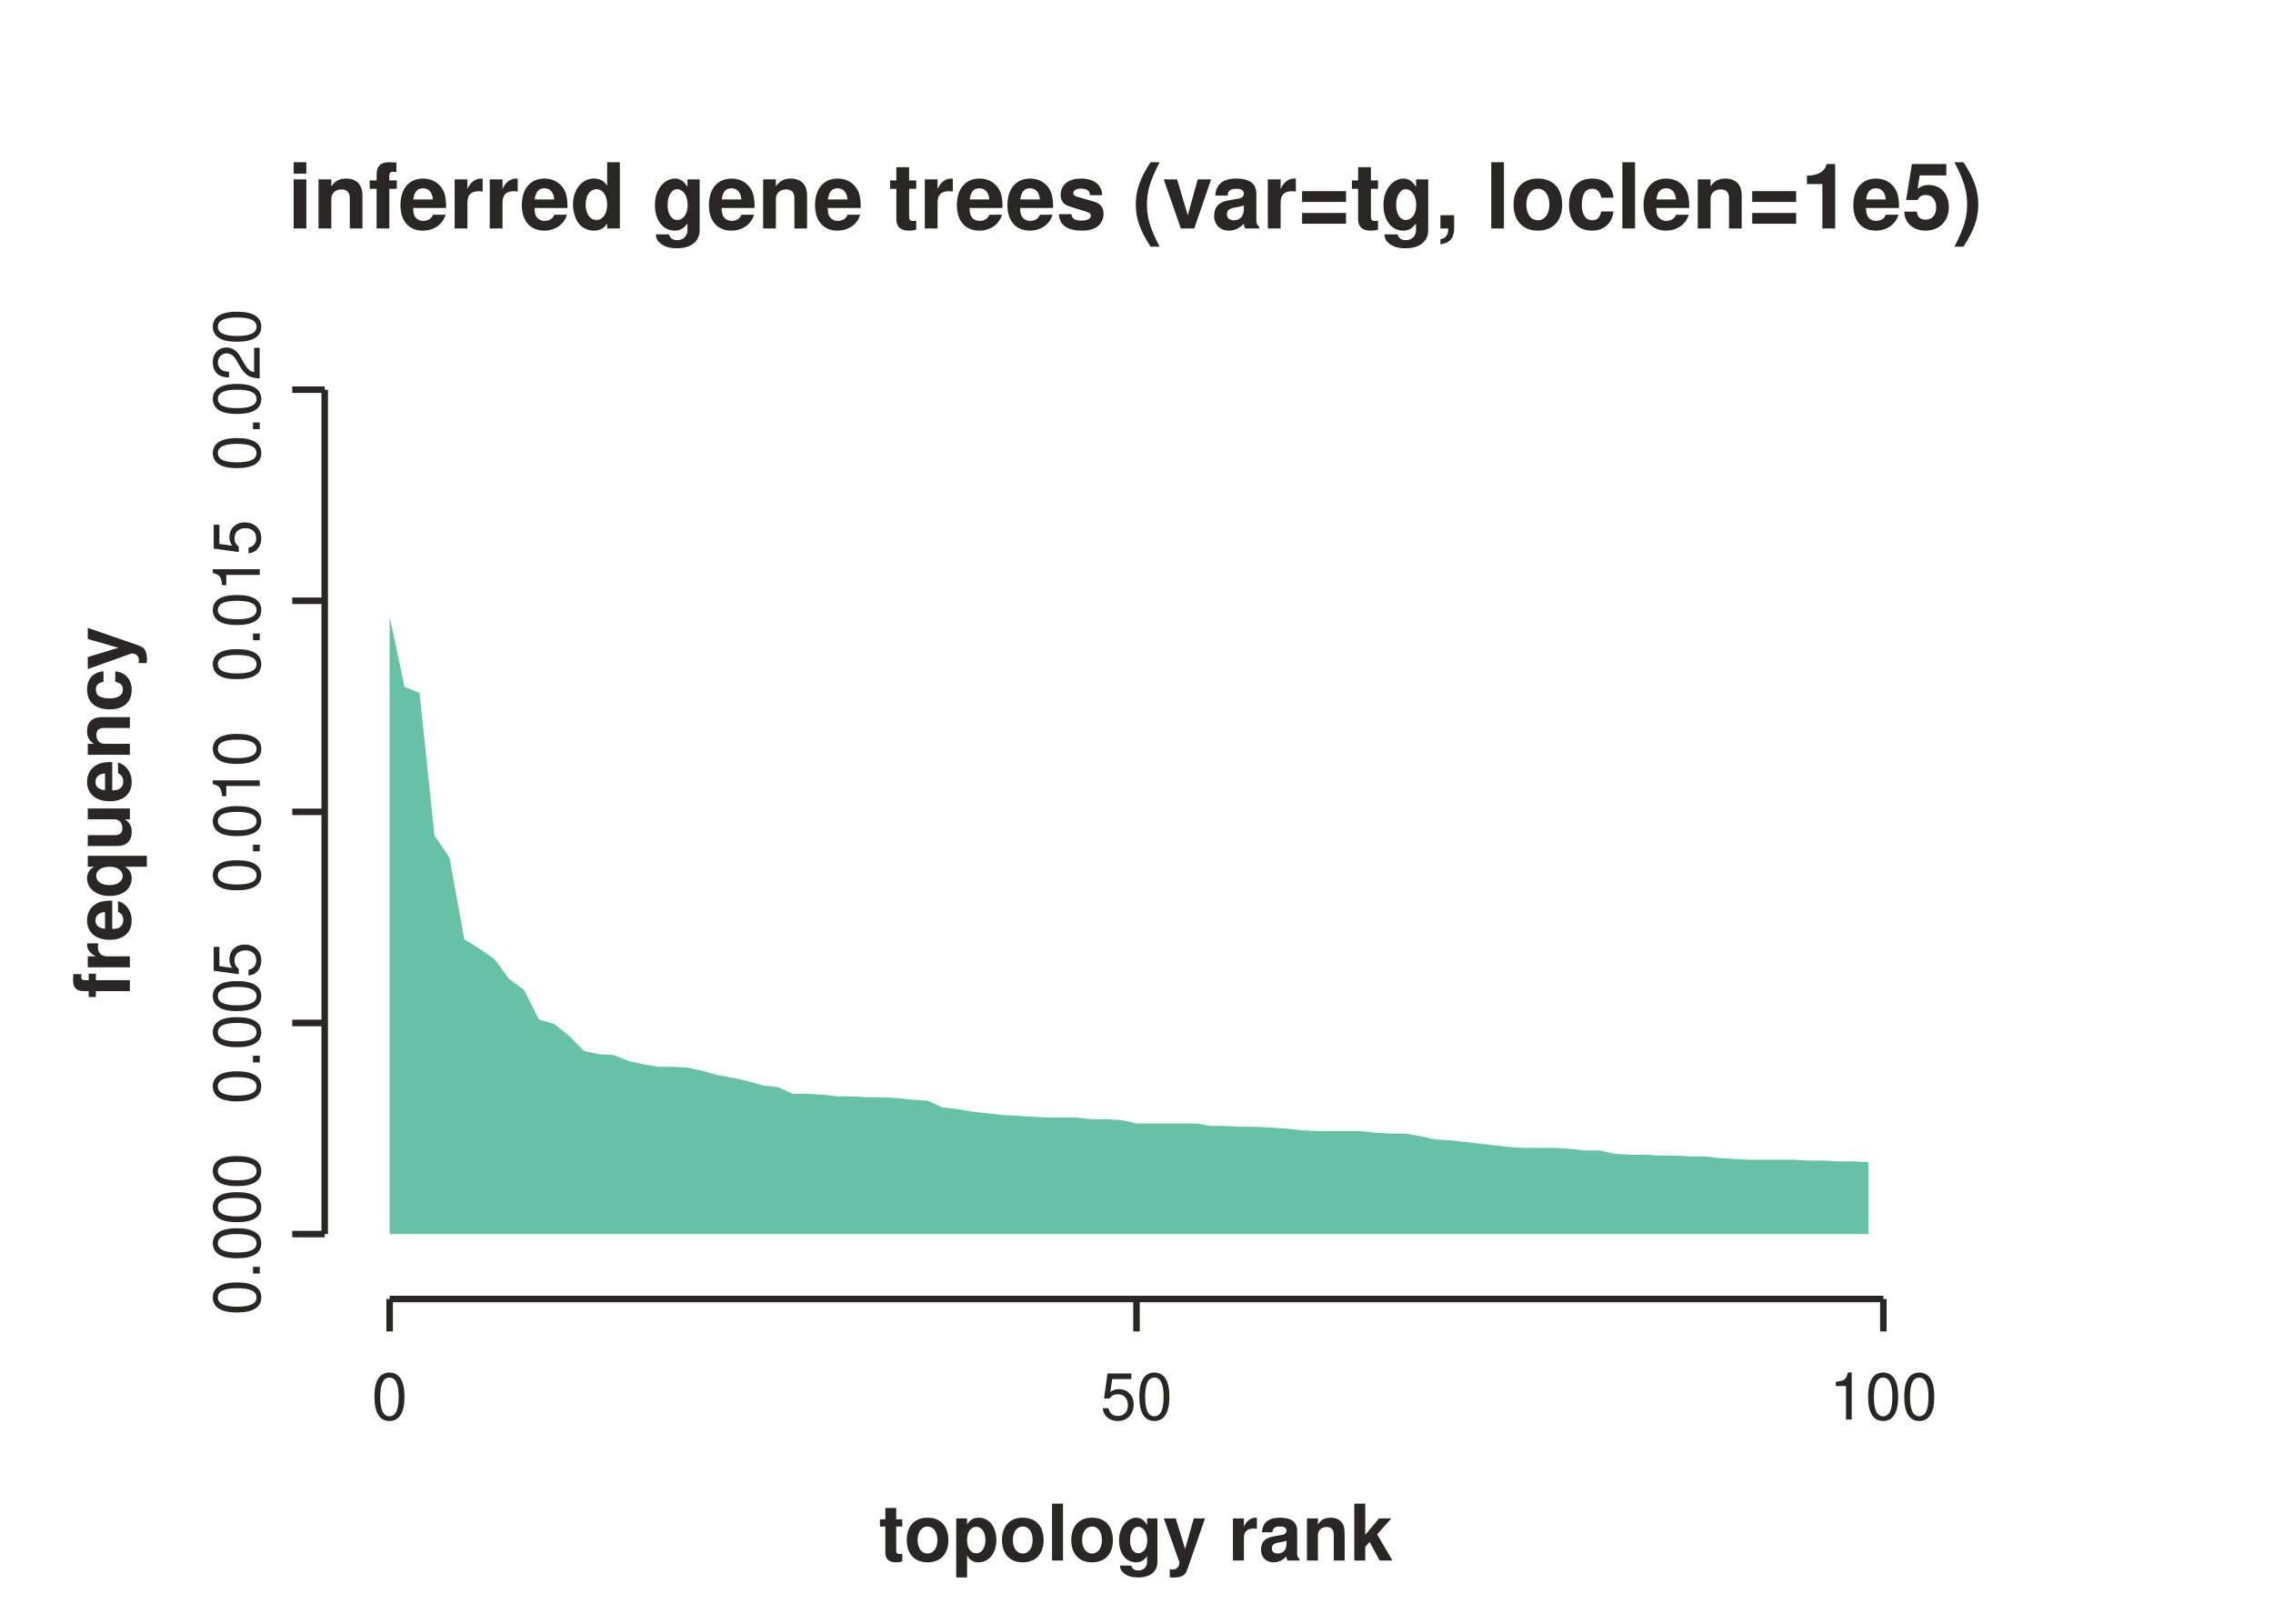
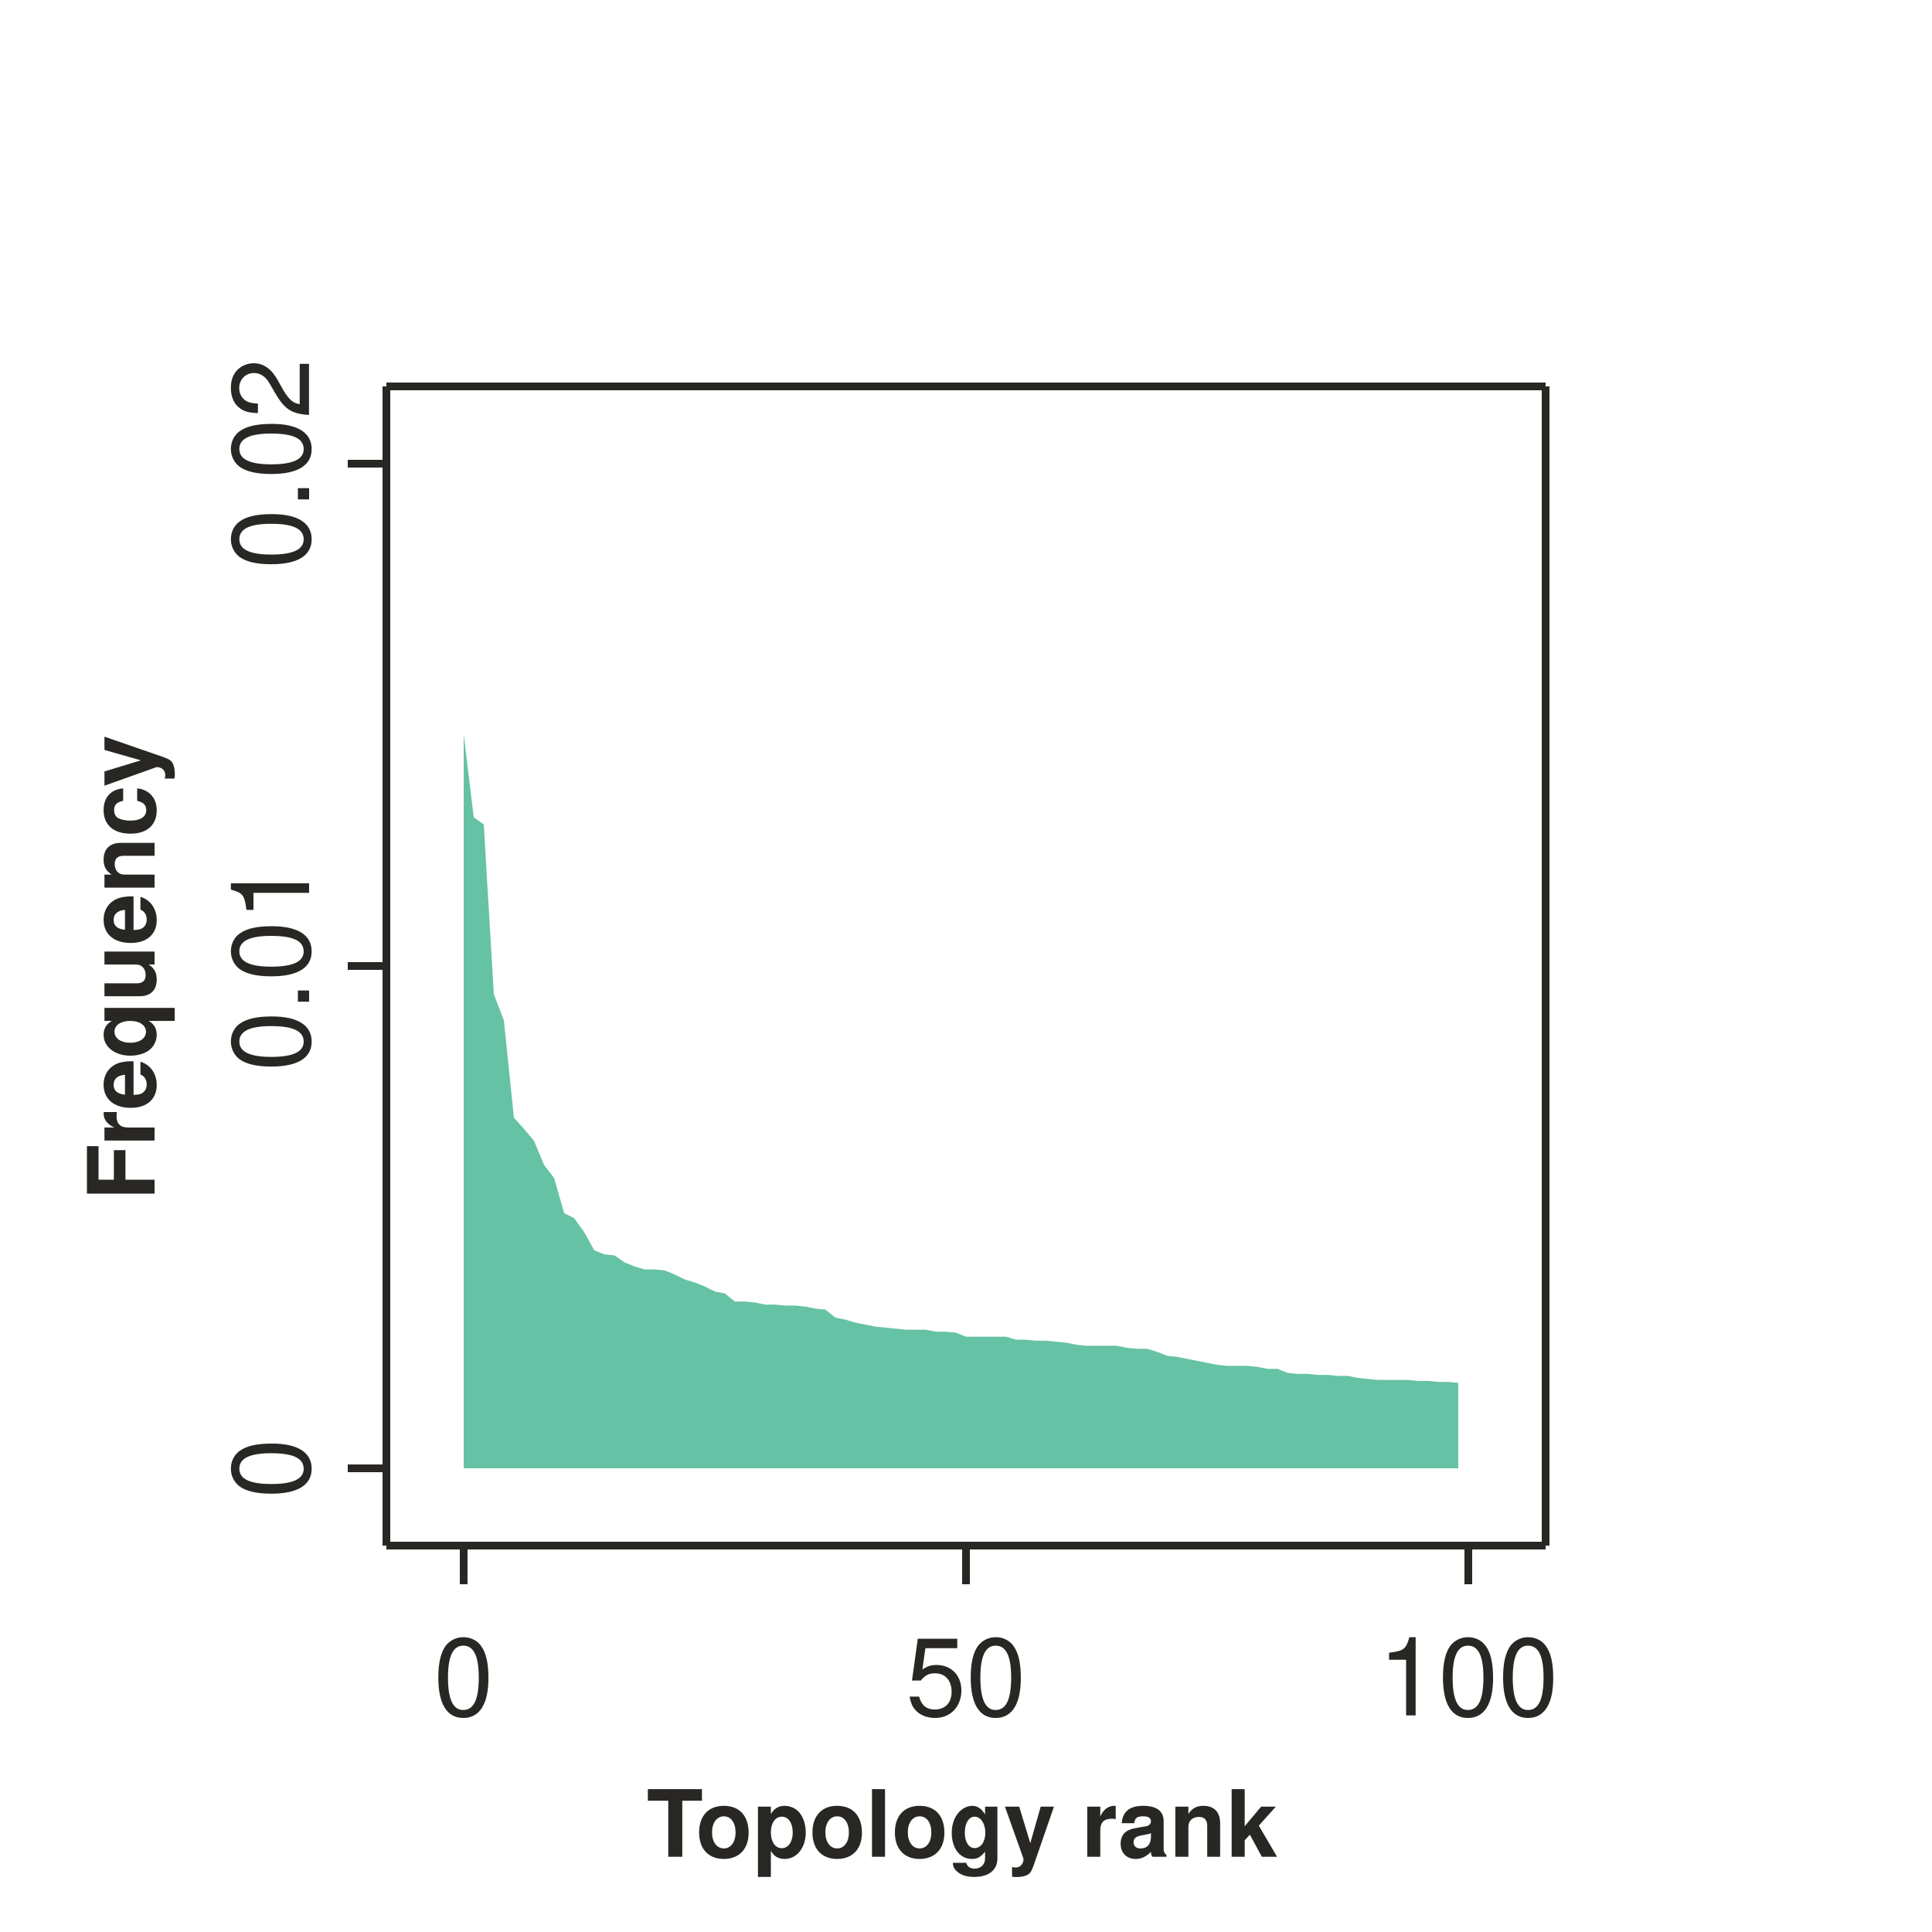
- <svg xmlns="http://www.w3.org/2000/svg" class="toyplot-canvas-Canvas" width="350.0px" height="250.0px" viewBox="0 0 350.0 250.0" preserveAspectRatio="xMidYMid meet" style="background-color:transparent;border-color:#292724;border-style:none;border-width:1.0;fill:rgb(16.1%,15.3%,14.1%);fill-opacity:1.0;font-family:Helvetica;font-size:12px;opacity:1.0;stroke:rgb(16.1%,15.3%,14.1%);stroke-opacity:1.0;stroke-width:1.0" id="t45f4aadc073e4add84f12bdbf5368bff">
-   <g class="toyplot-coordinates-Cartesian" id="t5d420b10ee8a4733bc7b11cf305529a1">
-     <clipPath id="ted317802b6bd4d4e87e90c17194bbf8a">
-       <rect x="50.0" y="50.0" width="250.0" height="150.0" />
+ <svg xmlns="http://www.w3.org/2000/svg" class="toyplot-canvas-Canvas" width="250.0px" height="250.0px" viewBox="0 0 250.0 250.0" preserveAspectRatio="xMidYMid meet" style="background-color:transparent;border-color:#292724;border-style:none;border-width:1.0;fill:rgb(16.1%,15.3%,14.1%);fill-opacity:1.0;font-family:Helvetica;font-size:12px;opacity:1.0;stroke:rgb(16.1%,15.3%,14.1%);stroke-opacity:1.0;stroke-width:1.0" id="t99bbb1f959d54c2285c1f9cc64791afd">
+   <g class="toyplot-coordinates-Cartesian" id="t72751943812d459382bb2bbf28daa579">
+     <clipPath id="tc2f01255a8c44ead92c3ea0c0530213e">
+       <rect x="50.0" y="50.0" width="150.0" height="150.0" />
    </clipPath>
-     <g clip-path="url(#ted317802b6bd4d4e87e90c17194bbf8a)">
-       <g class="toyplot-mark-FillBoundaries" style="stroke:none" id="t280880d82c1f4c8c8772e6d09dfc9327">
-         <polygon points="60.0,190.0 62.3,190.0 64.6,190.0 66.9,190.0 69.2,190.0 71.5,190.0 73.8,190.0 76.1,190.0 78.4,190.0 80.7,190.0 83.0,190.0 85.3,190.0 87.6,190.0 89.9,190.0 92.2,190.0 94.5,190.0 96.8,190.0 99.1,190.0 101.4,190.0 103.7,190.0 106.0,190.0 108.3,190.0 110.6,190.0 112.9,190.0 115.2,190.0 117.5,190.0 119.8,190.0 122.1,190.0 124.4,190.0 126.7,190.0 129.0,190.0 131.3,190.0 133.6,190.0 135.9,190.0 138.2,190.0 140.5,190.0 142.8,190.0 145.1,190.0 147.4,190.0 149.7,190.0 152.0,190.0 154.3,190.0 156.6,190.0 158.9,190.0 161.2,190.0 163.5,190.0 165.8,190.0 168.1,190.0 170.4,190.0 172.7,190.0 175.0,190.0 177.3,190.0 179.6,190.0 181.9,190.0 184.2,190.0 186.5,190.0 188.8,190.0 191.1,190.0 193.4,190.0 195.7,190.0 198.0,190.0 200.3,190.0 202.6,190.0 204.9,190.0 207.2,190.0 209.5,190.0 211.8,190.0 214.1,190.0 216.4,190.0 218.7,190.0 221.0,190.0 223.3,190.0 225.6,190.0 227.9,190.0 230.2,190.0 232.5,190.0 234.8,190.0 237.1,190.0 239.4,190.0 241.7,190.0 244.0,190.0 246.3,190.0 248.6,190.0 250.9,190.0 253.2,190.0 255.5,190.0 257.8,190.0 260.1,190.0 262.4,190.0 264.7,190.0 267.0,190.0 269.3,190.0 271.6,190.0 273.9,190.0 276.2,190.0 278.5,190.0 280.8,190.0 283.1,190.0 285.4,190.0 287.7,190.0 287.7,178.95 285.4,178.82 283.1,178.82 280.8,178.69 278.5,178.69 276.2,178.56 273.9,178.56 271.6,178.56 269.3,178.56 267.0,178.43 264.7,178.3 262.4,178.04 260.1,178.04 257.8,177.91 255.5,177.91 253.2,177.78 250.9,177.78 248.6,177.65 246.3,177.13 244.0,177.13 241.7,176.87 239.4,176.74 237.1,176.74 234.8,176.74 232.5,176.61 230.2,176.35 227.9,176.09 225.6,175.83 223.3,175.57 221.0,175.44 218.7,174.92 216.4,174.53 214.1,174.53 211.8,174.4 209.5,174.14 207.2,174.14 204.9,174.14 202.6,174.14 200.3,174.01 198.0,173.75 195.7,173.62 193.4,173.49 191.1,173.49 188.8,173.36 186.5,173.36 184.2,172.97 181.9,172.97 179.6,172.97 177.3,172.97 175.0,172.97 172.7,172.45 170.4,172.32 168.1,172.32 165.8,172.06 163.5,172.06 161.2,172.06 158.9,171.93 156.6,171.8 154.3,171.67 152.0,171.41 149.7,171.15 147.4,170.76 145.1,170.5 142.8,169.46 140.5,169.33 138.2,169.07 135.9,168.94 133.6,168.94 131.3,168.81 129.0,168.81 126.7,168.55 124.4,168.42 122.1,168.42 119.8,167.38 117.5,167.12 115.2,166.47 112.9,165.95 110.6,165.56 108.3,164.91 106.0,164.39 103.7,164.26 101.4,164.26 99.1,163.87 96.8,163.35 94.5,162.44 92.2,162.31 89.9,161.79 87.6,159.45 85.3,157.63 83.0,156.98 80.7,152.43 78.4,150.74 76.1,147.62 73.8,146.06 71.5,144.63 69.2,132.02 66.9,128.64 64.6,106.67 62.3,105.76 60.0,94.97" style="fill:rgb(40%,76.1%,64.7%);fill-opacity:1.0;opacity:1.0;stroke:none" />
+     <g clip-path="url(#tc2f01255a8c44ead92c3ea0c0530213e)">
+       <g class="toyplot-mark-FillBoundaries" style="stroke:none" id="tdff766ffb13048639abdb759d9ca8d7b">
+         <polygon points="60.0,190.0 61.3,190.0 62.6,190.0 63.9,190.0 65.2,190.0 66.5,190.0 67.8,190.0 69.1,190.0 70.4,190.0 71.7,190.0 73.0,190.0 74.3,190.0 75.6,190.0 76.9,190.0 78.2,190.0 79.5,190.0 80.8,190.0 82.1,190.0 83.4,190.0 84.7,190.0 86.0,190.0 87.3,190.0 88.6,190.0 89.9,190.0 91.2,190.0 92.5,190.0 93.8,190.0 95.1,190.0 96.4,190.0 97.7,190.0 99.0,190.0 100.3,190.0 101.6,190.0 102.9,190.0 104.2,190.0 105.5,190.0 106.8,190.0 108.1,190.0 109.4,190.0 110.7,190.0 112.0,190.0 113.3,190.0 114.6,190.0 115.9,190.0 117.2,190.0 118.5,190.0 119.8,190.0 121.1,190.0 122.4,190.0 123.7,190.0 125.0,190.0 126.3,190.0 127.6,190.0 128.9,190.0 130.2,190.0 131.5,190.0 132.8,190.0 134.1,190.0 135.4,190.0 136.7,190.0 138.0,190.0 139.3,190.0 140.6,190.0 141.9,190.0 143.2,190.0 144.5,190.0 145.8,190.0 147.1,190.0 148.4,190.0 149.7,190.0 151.0,190.0 152.3,190.0 153.6,190.0 154.9,190.0 156.2,190.0 157.5,190.0 158.8,190.0 160.1,190.0 161.4,190.0 162.7,190.0 164.0,190.0 165.3,190.0 166.6,190.0 167.9,190.0 169.2,190.0 170.5,190.0 171.8,190.0 173.1,190.0 174.4,190.0 175.7,190.0 177.0,190.0 178.3,190.0 179.6,190.0 180.9,190.0 182.2,190.0 183.5,190.0 184.8,190.0 186.1,190.0 187.4,190.0 188.7,190.0 188.7,178.95 187.4,178.82 186.1,178.82 184.8,178.69 183.5,178.69 182.2,178.56 180.9,178.56 179.6,178.56 178.3,178.56 177.0,178.43 175.7,178.3 174.4,178.04 173.1,178.04 171.8,177.91 170.5,177.91 169.2,177.78 167.9,177.78 166.6,177.65 165.3,177.13 164.0,177.13 162.7,176.87 161.4,176.74 160.1,176.74 158.8,176.74 157.5,176.61 156.2,176.35 154.9,176.09 153.6,175.83 152.3,175.57 151.0,175.44 149.7,174.92 148.4,174.53 147.1,174.53 145.8,174.4 144.5,174.14 143.2,174.14 141.9,174.14 140.6,174.14 139.3,174.01 138.0,173.75 136.7,173.62 135.4,173.49 134.1,173.49 132.8,173.36 131.5,173.36 130.2,172.97 128.9,172.97 127.6,172.97 126.3,172.97 125.0,172.97 123.7,172.45 122.4,172.32 121.1,172.32 119.8,172.06 118.5,172.06 117.2,172.06 115.9,171.93 114.6,171.8 113.3,171.67 112.0,171.41 110.7,171.15 109.4,170.76 108.1,170.5 106.8,169.46 105.5,169.33 104.2,169.07 102.9,168.94 101.6,168.94 100.3,168.81 99.0,168.81 97.7,168.55 96.4,168.42 95.1,168.42 93.8,167.38 92.5,167.12 91.2,166.47 89.9,165.95 88.6,165.56 87.3,164.91 86.0,164.39 84.7,164.26 83.4,164.26 82.1,163.87 80.8,163.35 79.5,162.44 78.2,162.31 76.9,161.79 75.6,159.45 74.3,157.63 73.0,156.98 71.7,152.43 70.4,150.74 69.1,147.62 67.8,146.06 66.5,144.63 65.2,132.02 63.9,128.64 62.6,106.67 61.3,105.76 60.0,94.97" style="fill:rgb(40%,76.1%,64.7%);fill-opacity:1.0;opacity:1.0;stroke:none" />
      </g>
    </g>
-     <g class="toyplot-coordinates-Axis" id="te9a95ea2e05d49a98bacf28f0ec466f6" transform="translate(60.0,190.0)translate(0,10.0)">
-       <line x1="0" y1="0" x2="230.0" y2="0" style="" />
+     <g class="toyplot-coordinates-Axis" id="t68142f60044446c4818411c4153f8e42" transform="translate(60.0,190.0)translate(0,10.0)">
+       <line x1="0" y1="0" x2="130.0" y2="0" style="" />
      <g>
        <line x1="0.0" y1="5.0" x2="0.0" y2="0" style="" />
-         <line x1="115.0" y1="5.0" x2="115.0" y2="0" style="" />
-         <line x1="230.0" y1="5.0" x2="230.0" y2="0" style="" />
+         <line x1="65.0" y1="5.0" x2="65.0" y2="0" style="" />
+         <line x1="130.0" y1="5.0" x2="130.0" y2="0" style="" />
      </g>
      <g>
        <g transform="translate(0.0,10.0)">
-           <text x="-2.78" y="8.555" style="fill:rgb(16.1%,15.3%,14.1%);fill-opacity:1.0;font-family:helvetica;font-size:10.0px;font-weight:normal;stroke:none;vertical-align:baseline;white-space:pre">0</text>
+           <text x="-3.892" y="11.977" style="fill:rgb(16.1%,15.3%,14.1%);fill-opacity:1.0;font-family:helvetica;font-size:14.0px;font-weight:normal;stroke:none;vertical-align:baseline;white-space:pre">0</text>
        </g>
-         <g transform="translate(115.0,10.0)">
-           <text x="-5.56" y="8.555" style="fill:rgb(16.1%,15.3%,14.1%);fill-opacity:1.0;font-family:helvetica;font-size:10.0px;font-weight:normal;stroke:none;vertical-align:baseline;white-space:pre">50</text>
+         <g transform="translate(65.0,10.0)">
+           <text x="-7.784" y="11.977" style="fill:rgb(16.1%,15.3%,14.1%);fill-opacity:1.0;font-family:helvetica;font-size:14.0px;font-weight:normal;stroke:none;vertical-align:baseline;white-space:pre">50</text>
        </g>
-         <g transform="translate(230.0,10.0)">
-           <text x="-8.34" y="8.555" style="fill:rgb(16.1%,15.3%,14.1%);fill-opacity:1.0;font-family:helvetica;font-size:10.0px;font-weight:normal;stroke:none;vertical-align:baseline;white-space:pre">100</text>
+         <g transform="translate(130.0,10.0)">
+           <text x="-11.676" y="11.977" style="fill:rgb(16.1%,15.3%,14.1%);fill-opacity:1.0;font-family:helvetica;font-size:14.0px;font-weight:normal;stroke:none;vertical-align:baseline;white-space:pre">100</text>
        </g>
      </g>
-       <g transform="translate(115.0,30.0)">
-         <text x="-39.672" y="10.266" style="fill:rgb(16.1%,15.3%,14.1%);fill-opacity:1.0;font-family:helvetica;font-size:12.0px;font-weight:bold;stroke:none;vertical-align:baseline;white-space:pre">topology rank</text>
+       <g transform="translate(65.0,30.0)">
+         <text x="-41.34" y="10.266" style="fill:rgb(16.1%,15.3%,14.1%);fill-opacity:1.0;font-family:helvetica;font-size:12.0px;font-weight:bold;stroke:none;vertical-align:baseline;white-space:pre">Topology rank</text>
      </g>
      <g class="toyplot-coordinates-Axis-coordinates" style="visibility:hidden" transform="">
        <line x1="0" x2="0" y1="-5.0" y2="7.5" style="stroke:rgb(43.9%,50.2%,56.5%);stroke-opacity:1.0;stroke-width:1.0" />
        <text x="0" y="-10.0" style="alignment-baseline:alphabetic;fill:rgb(43.9%,50.2%,56.5%);fill-opacity:1.0;font-size:10px;font-weight:normal;stroke:none;text-anchor:middle" />
      </g>
    </g>
-     <g class="toyplot-coordinates-Axis" id="te6a53bc28a4c4c7b8ce5dd8315cd9dbe" transform="translate(60.0,190.0)rotate(-90.0)translate(0,-10.0)">
+     <g class="toyplot-coordinates-Axis" id="tb4ffb1bd93ce49a5ad87d87284f91a2a" transform="translate(60.0,190.0)rotate(-90.0)translate(0,-10.0)">
      <line x1="0" y1="0" x2="130.0" y2="0" style="" />
      <g>
        <line x1="0.0" y1="-5.0" x2="0.0" y2="0" style="" />
-         <line x1="32.5" y1="-5.0" x2="32.5" y2="0" style="" />
        <line x1="65.0" y1="-5.0" x2="65.0" y2="0" style="" />
-         <line x1="97.5" y1="-5.0" x2="97.5" y2="0" style="" />
        <line x1="130.0" y1="-5.0" x2="130.0" y2="0" style="" />
      </g>
      <g>
        <g transform="translate(0.0,-10.0)">
-           <text x="-12.51" y="-4.440892098500626e-16" style="fill:rgb(16.1%,15.3%,14.1%);fill-opacity:1.0;font-family:helvetica;font-size:10.0px;font-weight:normal;stroke:none;vertical-align:baseline;white-space:pre">0.000</text>
-         </g>
-         <g transform="translate(32.5,-10.0)">
-           <text x="-12.51" y="-4.440892098500626e-16" style="fill:rgb(16.1%,15.3%,14.1%);fill-opacity:1.0;font-family:helvetica;font-size:10.0px;font-weight:normal;stroke:none;vertical-align:baseline;white-space:pre">0.005</text>
+           <text x="-3.892" y="0.0" style="fill:rgb(16.1%,15.3%,14.1%);fill-opacity:1.0;font-family:helvetica;font-size:14.0px;font-weight:normal;stroke:none;vertical-align:baseline;white-space:pre">0</text>
        </g>
        <g transform="translate(65.0,-10.0)">
-           <text x="-12.51" y="-4.440892098500626e-16" style="fill:rgb(16.1%,15.3%,14.1%);fill-opacity:1.0;font-family:helvetica;font-size:10.0px;font-weight:normal;stroke:none;vertical-align:baseline;white-space:pre">0.010</text>
-         </g>
-         <g transform="translate(97.5,-10.0)">
-           <text x="-12.51" y="-4.440892098500626e-16" style="fill:rgb(16.1%,15.3%,14.1%);fill-opacity:1.0;font-family:helvetica;font-size:10.0px;font-weight:normal;stroke:none;vertical-align:baseline;white-space:pre">0.015</text>
+           <text x="-13.622" y="0.0" style="fill:rgb(16.1%,15.3%,14.1%);fill-opacity:1.0;font-family:helvetica;font-size:14.0px;font-weight:normal;stroke:none;vertical-align:baseline;white-space:pre">0.01</text>
        </g>
        <g transform="translate(130.0,-10.0)">
-           <text x="-12.51" y="-4.440892098500626e-16" style="fill:rgb(16.1%,15.3%,14.1%);fill-opacity:1.0;font-family:helvetica;font-size:10.0px;font-weight:normal;stroke:none;vertical-align:baseline;white-space:pre">0.020</text>
+           <text x="-13.622" y="0.0" style="fill:rgb(16.1%,15.3%,14.1%);fill-opacity:1.0;font-family:helvetica;font-size:14.0px;font-weight:normal;stroke:none;vertical-align:baseline;white-space:pre">0.02</text>
        </g>
      </g>
      <g transform="translate(65.0,-30.0)">
-         <text x="-28.674" y="0.0" style="fill:rgb(16.1%,15.3%,14.1%);fill-opacity:1.0;font-family:helvetica;font-size:12.0px;font-weight:bold;stroke:none;vertical-align:baseline;white-space:pre">frequency</text>
+         <text x="-30.342" y="0.0" style="fill:rgb(16.1%,15.3%,14.1%);fill-opacity:1.0;font-family:helvetica;font-size:12.0px;font-weight:bold;stroke:none;vertical-align:baseline;white-space:pre">Frequency</text>
      </g>
      <g class="toyplot-coordinates-Axis-coordinates" style="visibility:hidden" transform="">
        <line x1="0" x2="0" y1="5.0" y2="-7.5" style="stroke:rgb(43.9%,50.2%,56.5%);stroke-opacity:1.0;stroke-width:1.0" />
        <text x="0" y="10.0" style="alignment-baseline:hanging;fill:rgb(43.9%,50.2%,56.5%);fill-opacity:1.0;font-size:10px;font-weight:normal;stroke:none;text-anchor:middle" />
      </g>
    </g>
-     <g transform="translate(175.0,40.0)">
-       <text x="-130.718" y="-4.823" style="fill:rgb(16.1%,15.3%,14.1%);fill-opacity:1.0;font-family:helvetica;font-size:14.0px;font-weight:bold;stroke:none;vertical-align:baseline;white-space:pre">inferred gene trees (var=tg, loclen=1e5)</text>
+   </g>
+   <g class="toyplot-coordinates-Cartesian" id="tddc5e3fd771c4f21ab643ac951afe0db">
+     <clipPath id="t8e0be368a8fb4f48be9d6e63003ba127">
+       <rect x="50.0" y="40.0" width="150.0" height="170.0" />
+     </clipPath>
+     <g clip-path="url(#t8e0be368a8fb4f48be9d6e63003ba127)" />
+     <g class="toyplot-coordinates-Axis" id="t885d7bb9c410459c9906482c78ea006f" transform="translate(190.0,200.0)rotate(-90.0)translate(0,10.0)">
+       <line x1="0" y1="0" x2="150.0" y2="0" style="" />
+       <g class="toyplot-coordinates-Axis-coordinates" style="visibility:hidden" transform="">
+         <line x1="0" x2="0" y1="-3.0" y2="4.5" style="stroke:rgb(43.9%,50.2%,56.5%);stroke-opacity:1.0;stroke-width:1.0" />
+         <text x="0" y="-6" style="alignment-baseline:alphabetic;fill:rgb(43.9%,50.2%,56.5%);fill-opacity:1.0;font-size:10px;font-weight:normal;stroke:none;text-anchor:middle" />
+       </g>
+     </g>
+   </g>
+   <g class="toyplot-coordinates-Cartesian" id="t3d1be5f2e2e941b6bb5a4e78ad836af8">
+     <clipPath id="t01cab502b6fb4feab854cee6c3618bb7">
+       <rect x="50.0" y="40.0" width="150.0" height="170.0" />
+     </clipPath>
+     <g clip-path="url(#t01cab502b6fb4feab854cee6c3618bb7)" />
+     <g class="toyplot-coordinates-Axis" id="tfd23260b8cea4406b0b3a672ae76d6f2" transform="translate(60.0,200.0)rotate(-90.0)translate(0,-10.0)">
+       <line x1="0" y1="0" x2="150.0" y2="0" style="" />
+       <g class="toyplot-coordinates-Axis-coordinates" style="visibility:hidden" transform="">
+         <line x1="0" x2="0" y1="3.0" y2="-4.5" style="stroke:rgb(43.9%,50.2%,56.5%);stroke-opacity:1.0;stroke-width:1.0" />
+         <text x="0" y="6" style="alignment-baseline:hanging;fill:rgb(43.9%,50.2%,56.5%);fill-opacity:1.0;font-size:10px;font-weight:normal;stroke:none;text-anchor:middle" />
+       </g>
+     </g>
+   </g>
+   <g class="toyplot-coordinates-Cartesian" id="ta6ab5da048554cbba8f324b67164cb49">
+     <clipPath id="tbaa352c59a074c1db2aa2d35305120e4">
+       <rect x="40.0" y="50.0" width="170.0" height="150.0" />
+     </clipPath>
+     <g clip-path="url(#tbaa352c59a074c1db2aa2d35305120e4)" />
+     <g class="toyplot-coordinates-Axis" id="t8d6bb692331743b38f6658d1f29868cd" transform="translate(50.0,60.0)translate(0,-10.0)">
+       <line x1="0" y1="0" x2="150.0" y2="0" style="" />
+       <g class="toyplot-coordinates-Axis-coordinates" style="visibility:hidden" transform="">
+         <line x1="0" x2="0" y1="3.0" y2="-4.5" style="stroke:rgb(43.9%,50.2%,56.5%);stroke-opacity:1.0;stroke-width:1.0" />
+         <text x="0" y="6" style="alignment-baseline:hanging;fill:rgb(43.9%,50.2%,56.5%);fill-opacity:1.0;font-size:10px;font-weight:normal;stroke:none;text-anchor:middle" />
+       </g>
+     </g>
+   </g>
+   <g class="toyplot-coordinates-Cartesian" id="t9b1b3c85b8c64dacbc725ebcdf50fb28">
+     <clipPath id="t9d11ed8e88544b9e85d9b489442482e8">
+       <rect x="40.0" y="50.0" width="170.0" height="150.0" />
+     </clipPath>
+     <g clip-path="url(#t9d11ed8e88544b9e85d9b489442482e8)" />
+     <g class="toyplot-coordinates-Axis" id="t4ed188217497494586aac85f495176df" transform="translate(50.0,190.0)translate(0,10.0)">
+       <line x1="0" y1="0" x2="150.0" y2="0" style="" />
+       <g class="toyplot-coordinates-Axis-coordinates" style="visibility:hidden" transform="">
+         <line x1="0" x2="0" y1="-3.0" y2="4.5" style="stroke:rgb(43.9%,50.2%,56.5%);stroke-opacity:1.0;stroke-width:1.0" />
+         <text x="0" y="-6" style="alignment-baseline:alphabetic;fill:rgb(43.9%,50.2%,56.5%);fill-opacity:1.0;font-size:10px;font-weight:normal;stroke:none;text-anchor:middle" />
+       </g>
    </g>
  </g>
</svg>
